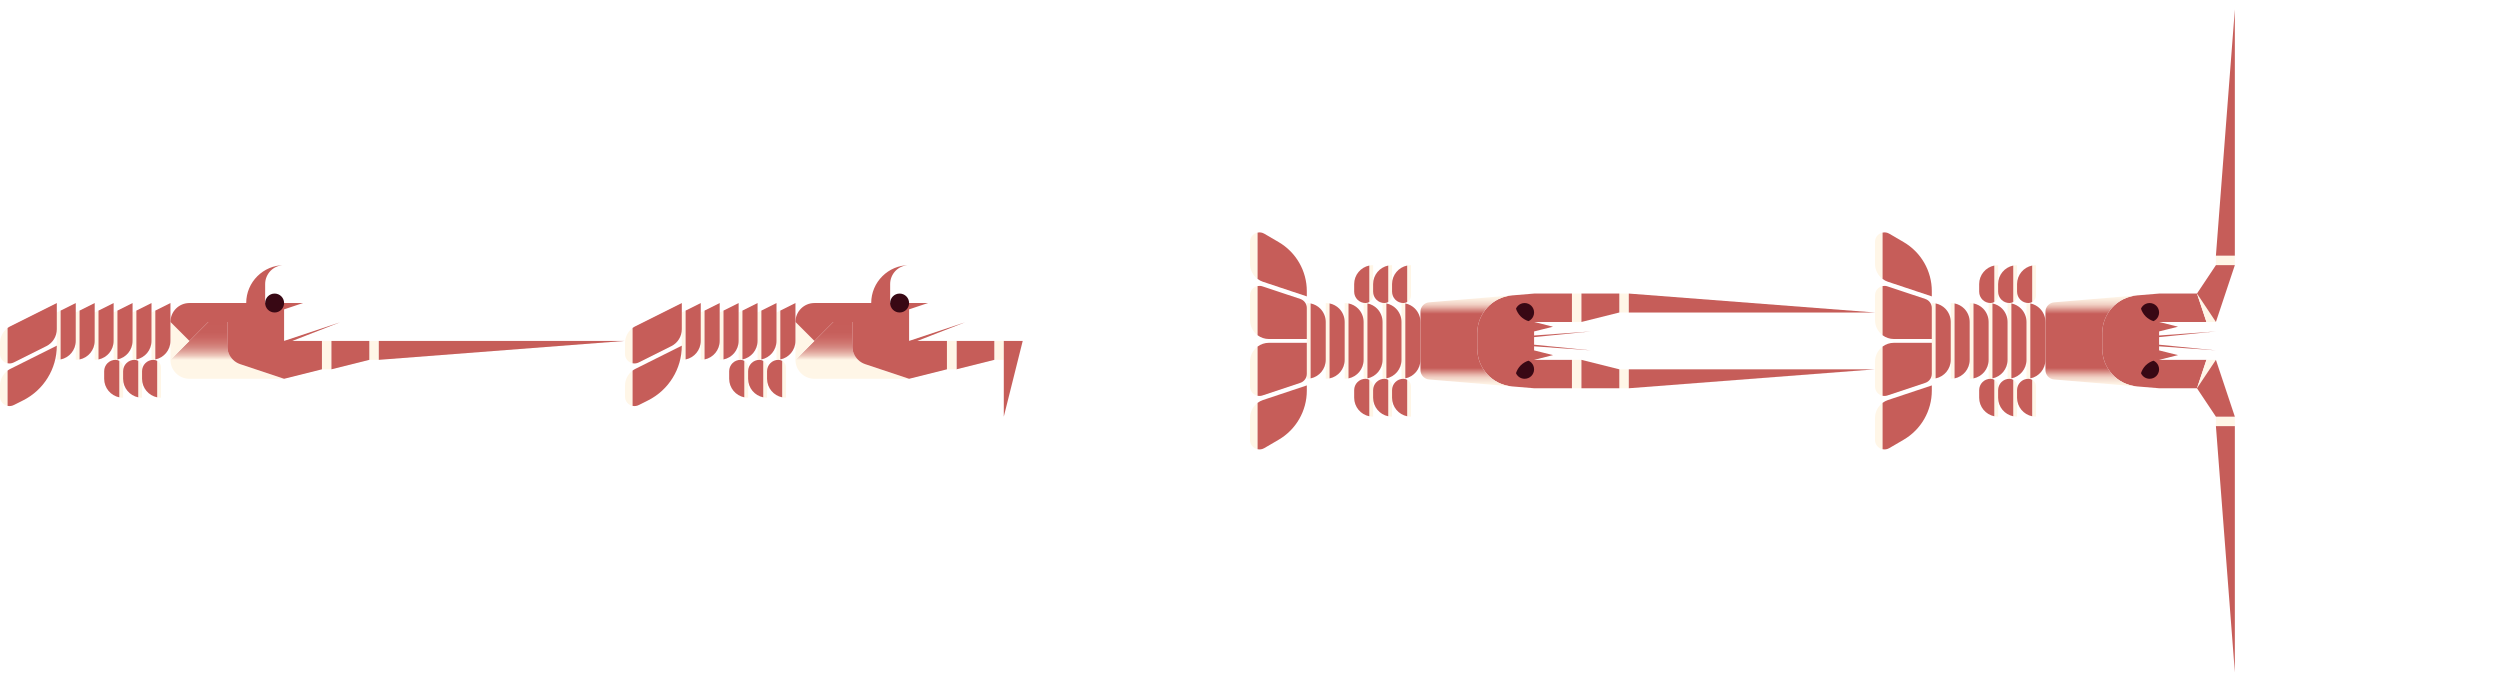
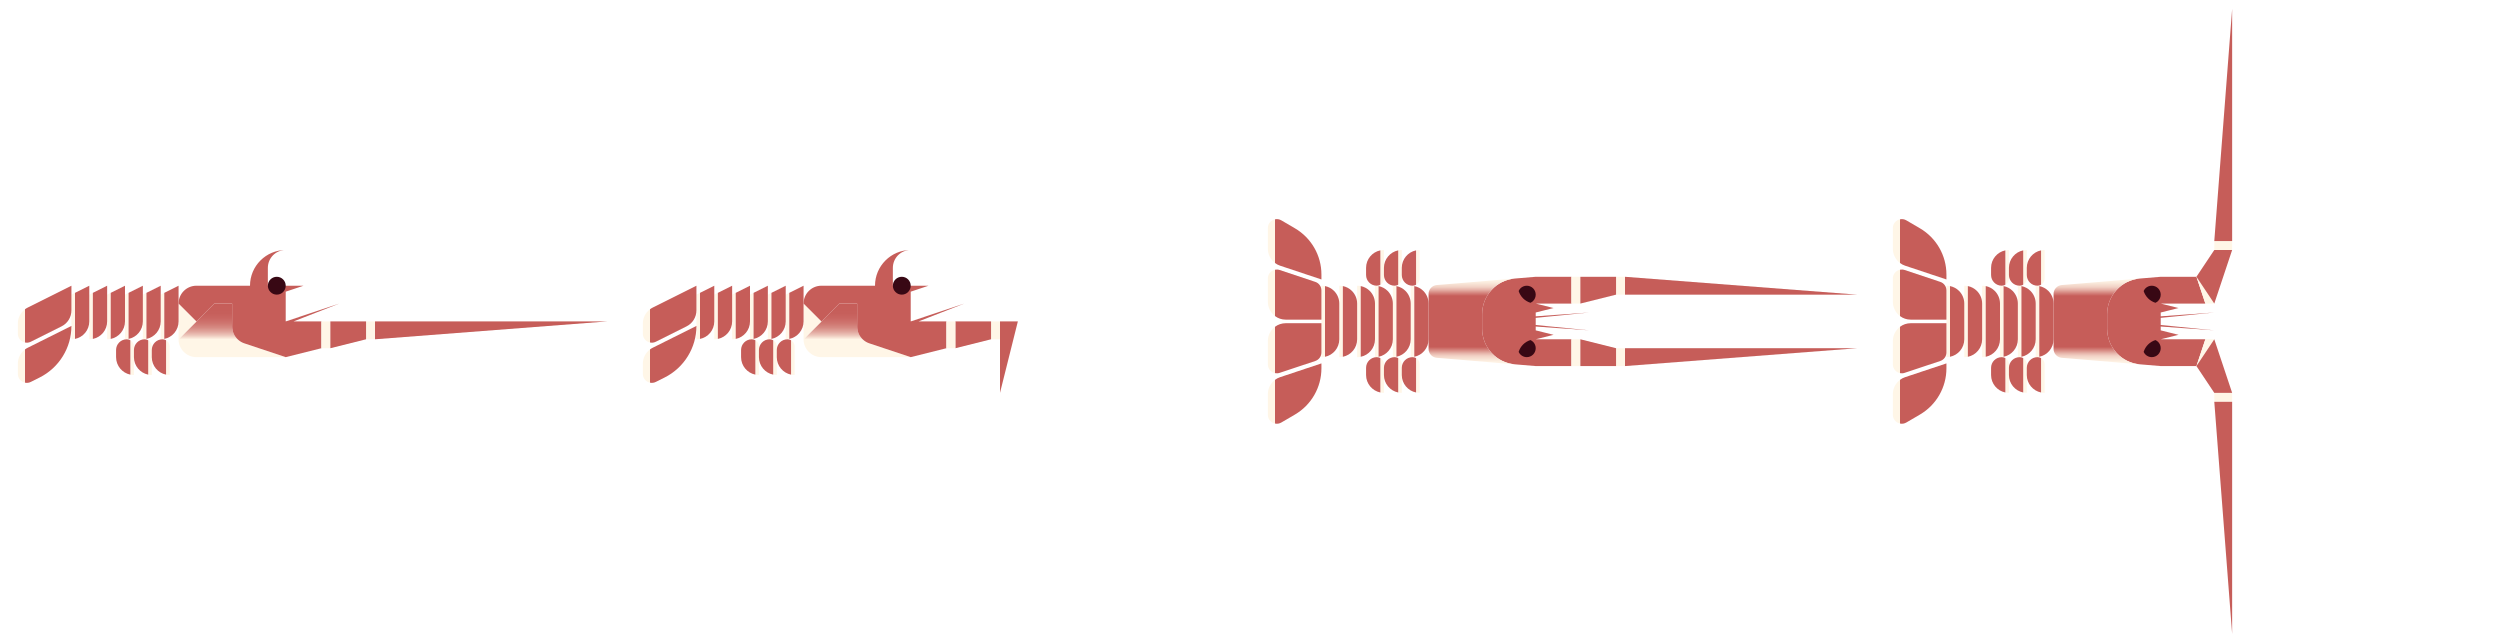
- <svg xmlns="http://www.w3.org/2000/svg" xmlns:xlink="http://www.w3.org/1999/xlink" id="_레이어_2" data-name="레이어 2" viewBox="0 0 660 180">
+ <svg xmlns="http://www.w3.org/2000/svg" xmlns:xlink="http://www.w3.org/1999/xlink" id="_레이어_2" data-name="레이어 2" viewBox="0 0 700 180">
  <defs>
    <style>
      .cls-1 {
        fill: #fff6e7;
      }

      .cls-2 {
        fill: #c65d59;
      }

      .cls-3 {
        fill: none;
      }

      .cls-4 {
        fill: #380814;
      }

      .cls-5 {
        fill: url(#_무제_그라디언트_42);
      }

      .cls-6 {
        fill: url(#_무제_그라디언트_42-2);
      }

      .cls-7 {
        fill: url(#_무제_그라디언트_20);
      }

      .cls-8 {
        fill: url(#_무제_그라디언트_16);
      }
    </style>
-     <linearGradient id="_무제_그라디언트_20" data-name="무제 그라디언트 20" x1="552.08" y1="102.01" x2="552.08" y2="77.99" gradientUnits="userSpaceOnUse">
+     <linearGradient id="_무제_그라디언트_20" data-name="무제 그라디언트 20" x1="587.08" y1="102.01" x2="587.08" y2="77.99" gradientUnits="userSpaceOnUse">
      <stop offset="0" stop-color="#fff6e7" />
      <stop offset=".03" stop-color="#fdf1e3" />
      <stop offset=".06" stop-color="#f8e5d7" />
      <stop offset=".1" stop-color="#f1d0c4" />
      <stop offset=".13" stop-color="#e6b3a9" />
      <stop offset=".16" stop-color="#d88e86" />
      <stop offset=".2" stop-color="#c7605c" />
      <stop offset=".2" stop-color="#c65d59" />
      <stop offset=".8" stop-color="#c65d59" />
      <stop offset=".8" stop-color="#c7605c" />
      <stop offset=".84" stop-color="#d88e86" />
      <stop offset=".87" stop-color="#e6b3a9" />
      <stop offset=".9" stop-color="#f1d0c4" />
      <stop offset=".94" stop-color="#f8e5d7" />
      <stop offset=".97" stop-color="#fdf1e3" />
      <stop offset="1" stop-color="#fff6e7" />
    </linearGradient>
-     <linearGradient id="_무제_그라디언트_16" data-name="무제 그라디언트 16" x1="387.08" y1="102.01" x2="387.08" y2="77.99" gradientUnits="userSpaceOnUse">
+     <linearGradient id="_무제_그라디언트_16" data-name="무제 그라디언트 16" x1="412.08" y1="102.01" x2="412.08" y2="77.99" gradientUnits="userSpaceOnUse">
      <stop offset="0" stop-color="#fff6e7" />
      <stop offset=".03" stop-color="#fdf1e3" />
      <stop offset=".06" stop-color="#f8e5d7" />
      <stop offset=".1" stop-color="#f1d0c4" />
      <stop offset=".13" stop-color="#e6b3a9" />
      <stop offset=".16" stop-color="#d88e86" />
      <stop offset=".2" stop-color="#c7605c" />
      <stop offset=".2" stop-color="#c65d59" />
      <stop offset=".8" stop-color="#c65d59" />
      <stop offset=".8" stop-color="#c7605c" />
      <stop offset=".84" stop-color="#d88e86" />
      <stop offset=".87" stop-color="#e6b3a9" />
      <stop offset=".9" stop-color="#f1d0c4" />
      <stop offset=".94" stop-color="#f8e5d7" />
      <stop offset=".97" stop-color="#fdf1e3" />
      <stop offset="1" stop-color="#fff6e7" />
    </linearGradient>
-     <linearGradient id="_무제_그라디언트_42" data-name="무제 그라디언트 42" x1="225" y1="100" x2="225" y2="85" gradientUnits="userSpaceOnUse">
+     <linearGradient id="_무제_그라디언트_42" data-name="무제 그라디언트 42" x1="240" y1="100" x2="240" y2="85" gradientUnits="userSpaceOnUse">
      <stop offset=".33" stop-color="#fff6e7" />
      <stop offset=".35" stop-color="#faeadc" />
      <stop offset=".41" stop-color="#ecc5b9" />
      <stop offset=".48" stop-color="#e0a49b" />
      <stop offset=".55" stop-color="#d68a83" />
      <stop offset=".63" stop-color="#cf7670" />
      <stop offset=".72" stop-color="#ca6763" />
      <stop offset=".82" stop-color="#c65f5b" />
      <stop offset="1" stop-color="#c65d59" />
    </linearGradient>
-     <linearGradient id="_무제_그라디언트_42-2" data-name="무제 그라디언트 42" x1="60" x2="60" xlink:href="#_무제_그라디언트_42" />
+     <linearGradient id="_무제_그라디언트_42-2" data-name="무제 그라디언트 42" x1="65" x2="65" xlink:href="#_무제_그라디언트_42" />
  </defs>
  <g id="_레이어_1-2" data-name="레이어 1">
    <g>
-       <path class="cls-2" d="M570,91.43v1.07l5,1.25-5,1.25h12.5l-2.5,7.5h-10l-5.83-.49c-5.18-.43-9.17-4.76-9.17-9.96v-4.1c0-5.2,3.99-9.53,9.17-9.96l5.83-.49h10l2.5,7.5h-12.5l5,1.25-5,1.25v1.07l15-1.07-15,1.5v2l15,1.5-15-1.07Z" />
-       <path class="cls-7" d="M564.17,102.01l-2.35-.19-17.2-1.44-2.33-.19c-1.29-.11-2.29-1.19-2.29-2.49v-15.4c0-1.3,1-2.38,2.29-2.49l2.33-.19,17.2-1.44,2.35-.19c-5.18.43-9.17,4.76-9.17,9.96v4.1c0,5.2,3.99,9.53,9.17,9.96Z" />
-       <polygon class="cls-1" points="580 102.5 580 102.5 582.5 95 585 95 580 102.5" />
-       <rect class="cls-1" x="585" y="110" width="5" height="2.5" />
-       <polygon class="cls-2" points="585 110 580 102.5 585 95 590 110 585 110" />
-       <polygon class="cls-2" points="590 112.5 585 112.5 590 177.5 590 112.5" />
-       <path class="cls-4" d="M570,82.5c0,.69-.28,1.32-.73,1.77-.21.21-.47.39-.75.51h-.01c-.78-.25-1.48-.68-2.05-1.24-.56-.57-.99-1.27-1.24-2.05h0c.12-.29.3-.55.51-.76.45-.45,1.08-.73,1.77-.73s1.32.28,1.77.73.73,1.08.73,1.77Z" />
-       <path class="cls-4" d="M570,97.5c0,.69-.28,1.32-.73,1.77-.45.45-1.08.73-1.77.73-1.02,0-1.9-.61-2.28-1.48h0c.25-.79.68-1.49,1.24-2.06.57-.56,1.27-.99,2.05-1.24h.01c.28.12.54.3.75.51.45.45.73,1.08.73,1.77Z" />
-       <polygon class="cls-1" points="580 77.5 580 77.5 582.5 85 585 85 580 77.5" />
-       <rect class="cls-1" x="585" y="67.5" width="5" height="2.5" />
-       <polygon class="cls-2" points="585 70 580 77.5 585 85 590 70 585 70" />
-       <polygon class="cls-2" points="590 67.5 585 67.5 590 2.5 590 67.5" />
-       <rect class="cls-3" x="495" width="165" height="180" />
-       <path class="cls-1" d="M527.5,102v8c-.34,0-.68-.03-1-.1v-9.63c.15.09.29.19.41.32.37.36.59.86.59,1.41Z" />
-       <path class="cls-1" d="M537.5,102v8c-.34,0-.68-.03-1-.1v-9.63c.15.09.29.19.41.32.37.36.59.86.59,1.41Z" />
-       <path class="cls-1" d="M532.5,102v8c-.34,0-.68-.03-1-.1v-9.63c.15.09.29.19.41.32.37.36.59.86.59,1.41Z" />
-       <path class="cls-1" d="M527.5,70v8c0,.55-.22,1.05-.59,1.41-.12.13-.26.23-.41.32v-9.63c.32-.07.66-.1,1-.1Z" />
-       <path class="cls-1" d="M537.5,70v8c0,.55-.22,1.05-.59,1.41-.12.13-.26.23-.41.32v-9.63c.32-.07.66-.1,1-.1Z" />
-       <path class="cls-1" d="M532.5,70v8c0,.55-.22,1.05-.59,1.41-.12.13-.26.23-.41.32v-9.63c.32-.07.66-.1,1-.1Z" />
-       <path class="cls-1" d="M497,75.52v12.98c-1.21-.91-2-2.37-2-4v-6.53c0-1.25.9-2.23,2-2.45Z" />
-       <path class="cls-1" d="M497,61.41v12.23c-1.23-.92-2-2.39-2-3.99v-5.8c0-1.27.91-2.22,2-2.44Z" />
-       <path class="cls-1" d="M536,80.1v19.8c-.32.07-.66.1-1,.1v-20c.34,0,.68.03,1,.1Z" />
-       <path class="cls-1" d="M531,80.1v19.8c-.32.07-.66.1-1,.1v-20c.34,0,.68.03,1,.1Z" />
-       <path class="cls-1" d="M526,80.1v19.8c-.32.07-.66.1-1,.1v-20c.34,0,.68.03,1,.1Z" />
-       <path class="cls-1" d="M521,80.1v19.8c-.32.07-.66.1-1,.1v-20c.34,0,.68.03,1,.1Z" />
-       <path class="cls-1" d="M516,80.1v19.8c-.32.07-.66.1-1,.1v-20c.34,0,.68.03,1,.1Z" />
-       <path class="cls-1" d="M511,80.1v19.8c-.32.07-.66.1-1,.1v-20c.34,0,.68.03,1,.1Z" />
-       <path class="cls-1" d="M497,91.5v12.98c-1.1-.22-2-1.2-2-2.45v-6.53c0-1.63.79-3.09,2-4Z" />
-       <path class="cls-1" d="M497,106.36v12.23c-1.09-.22-2-1.17-2-2.44v-5.8c0-1.6.77-3.07,2-3.99Z" />
-       <path class="cls-2" d="M510,81.3v8.2h-10c-1.13,0-2.17-.37-3-1v-12.98c.41-.08.85-.07,1.29.08l10,3.33c1.02.34,1.71,1.3,1.71,2.37Z" />
-       <path class="cls-2" d="M510,76.87v1.38l-11.58-3.86c-.52-.17-1-.43-1.42-.75v-12.23c.57-.13,1.19-.05,1.76.28l3.8,2.22c4.61,2.69,7.44,7.62,7.44,12.96Z" />
-       <path class="cls-2" d="M510,90.5v8.2c0,1.07-.69,2.03-1.71,2.37l-10,3.33c-.44.15-.88.16-1.29.08v-12.98c.83-.63,1.87-1,3-1h10Z" />
-       <path class="cls-2" d="M510,101.75v1.38c0,5.34-2.83,10.27-7.44,12.96l-3.8,2.22c-.57.33-1.19.41-1.76.28v-12.23c.42-.32.9-.58,1.42-.75l11.58-3.86Z" />
-       <path class="cls-2" d="M526.5,100.27v9.63c-2.28-.46-4-2.48-4-4.9v-2c0-1.66,1.34-3,3-3,.36,0,.71.1,1,.27Z" />
-       <path class="cls-2" d="M536.5,100.27v9.63c-2.28-.46-4-2.48-4-4.9v-2c0-1.66,1.34-3,3-3,.36,0,.71.1,1,.27Z" />
-       <path class="cls-2" d="M531.5,100.27v9.63c-2.28-.46-4-2.48-4-4.9v-2c0-1.66,1.34-3,3-3,.36,0,.71.1,1,.27Z" />
-       <path class="cls-2" d="M526.5,70.1v9.63c-.29.17-.64.27-1,.27-1.66,0-3-1.34-3-3v-2c0-2.42,1.72-4.44,4-4.9Z" />
-       <path class="cls-2" d="M536.5,70.1v9.63c-.29.17-.64.27-1,.27-1.66,0-3-1.34-3-3v-2c0-2.42,1.72-4.44,4-4.9Z" />
-       <path class="cls-2" d="M531.5,70.1v9.63c-.29.17-.64.27-1,.27-1.66,0-3-1.34-3-3v-2c0-2.42,1.72-4.44,4-4.9Z" />
-       <path class="cls-2" d="M540,85v10c0,2.42-1.72,4.44-4,4.9v-19.8c.98.2,1.86.68,2.54,1.36.9.91,1.46,2.16,1.46,3.54Z" />
-       <path class="cls-2" d="M535,85v10c0,2.42-1.72,4.44-4,4.9v-19.8c.98.2,1.86.68,2.54,1.36.9.91,1.46,2.16,1.46,3.54Z" />
-       <path class="cls-2" d="M530,85v10c0,2.42-1.72,4.44-4,4.9v-19.8c.98.2,1.86.68,2.54,1.36.9.91,1.46,2.16,1.46,3.54Z" />
-       <path class="cls-2" d="M525,85v10c0,2.42-1.72,4.44-4,4.9v-19.8c.98.2,1.86.68,2.54,1.36.9.91,1.46,2.16,1.46,3.54Z" />
-       <path class="cls-2" d="M520,85v10c0,2.42-1.72,4.44-4,4.9v-19.8c.98.2,1.86.68,2.54,1.36.9.91,1.46,2.16,1.46,3.54Z" />
-       <path class="cls-2" d="M515,85v10c0,2.42-1.72,4.44-4,4.9v-19.8c.98.2,1.86.68,2.54,1.36.9.91,1.46,2.16,1.46,3.54Z" />
-     </g>
-     <g>
-       <path class="cls-2" d="M405,91.43v1.07l5,1.25-5,1.25h10v7.5h-10l-5.83-.49c-5.18-.43-9.17-4.76-9.17-9.96v-4.1c0-5.2,3.99-9.53,9.17-9.96l5.83-.49h10v7.5h-10l5,1.25-5,1.25v1.07l15-1.07-15,1.5v2l15,1.5-15-1.07Z" />
-       <path class="cls-8" d="M399.17,102.01l-2.35-.19-17.2-1.44-2.33-.19c-1.29-.11-2.29-1.19-2.29-2.49v-15.4c0-1.3,1-2.38,2.29-2.49l2.33-.19,17.2-1.44,2.35-.19c-5.18.43-9.17,4.76-9.17,9.96v4.1c0,5.2,3.99,9.53,9.17,9.96Z" />
-       <path class="cls-1" d="M362.5,102v8c-.34,0-.68-.03-1-.1v-9.63c.15.09.29.19.41.32.37.36.59.86.59,1.41Z" />
-       <path class="cls-1" d="M372.5,102v8c-.34,0-.68-.03-1-.1v-9.63c.15.09.29.19.41.32.37.36.59.86.59,1.41Z" />
-       <path class="cls-1" d="M367.5,102v8c-.34,0-.68-.03-1-.1v-9.63c.15.09.29.19.41.32.37.36.59.86.59,1.41Z" />
-       <path class="cls-1" d="M362.5,70v8c0,.55-.22,1.05-.59,1.41-.12.13-.26.23-.41.32v-9.63c.32-.07.66-.1,1-.1Z" />
-       <path class="cls-1" d="M372.5,70v8c0,.55-.22,1.05-.59,1.41-.12.13-.26.23-.41.32v-9.63c.32-.07.66-.1,1-.1Z" />
-       <path class="cls-1" d="M367.5,70v8c0,.55-.22,1.05-.59,1.41-.12.13-.26.23-.41.32v-9.63c.32-.07.66-.1,1-.1Z" />
-       <path class="cls-1" d="M332,75.52v12.98c-1.21-.91-2-2.37-2-4v-6.53c0-1.25.9-2.23,2-2.45Z" />
-       <path class="cls-1" d="M332,61.41v12.23c-1.23-.92-2-2.39-2-3.99v-5.8c0-1.27.91-2.22,2-2.44Z" />
-       <path class="cls-4" d="M405,82.5c0,.69-.28,1.32-.73,1.77-.21.21-.47.39-.75.51h-.01c-.78-.25-1.48-.68-2.05-1.24-.56-.57-.99-1.27-1.24-2.05h0c.12-.29.3-.55.51-.76.45-.45,1.08-.73,1.77-.73s1.32.28,1.77.73.73,1.08.73,1.77Z" />
-       <path class="cls-4" d="M405,97.5c0,.69-.28,1.32-.73,1.77-.45.45-1.08.73-1.77.73-1.02,0-1.9-.61-2.28-1.48h0c.25-.79.68-1.49,1.24-2.06.57-.56,1.27-.99,2.05-1.24h.01c.28.12.54.3.75.51.45.45.73,1.08.73,1.77Z" />
-       <rect class="cls-1" x="415" y="77.5" width="2.5" height="7.5" />
-       <rect class="cls-1" x="427.5" y="77.5" width="2.5" height="5" />
-       <polygon class="cls-2" points="427.5 77.5 417.5 77.5 417.5 85 427.5 82.5 427.5 77.5" />
-       <polygon class="cls-2" points="430 82.5 430 77.5 495 82.5 430 82.5" />
-       <rect class="cls-1" x="415" y="95" width="2.5" height="7.5" />
-       <rect class="cls-1" x="427.5" y="97.5" width="2.5" height="5" />
-       <polygon class="cls-2" points="427.5 102.5 417.5 102.5 417.5 95 427.5 97.5 427.5 102.5" />
-       <polygon class="cls-2" points="430 97.5 430 102.5 495 97.5 430 97.5" />
+       <path class="cls-2" d="M605,91.43v1.07l5,1.25-5,1.25h12.5l-2.5,7.5h-10l-5.83-.49c-5.18-.43-9.17-4.76-9.17-9.96v-4.1c0-5.2,3.99-9.53,9.17-9.96l5.83-.49h10l2.5,7.5h-12.5l5,1.25-5,1.25v1.07l15-1.07-15,1.5v2l15,1.5-15-1.07Z" />
+       <path class="cls-7" d="M599.17,102.01l-2.35-.19-17.2-1.44-2.33-.19c-1.29-.11-2.29-1.19-2.29-2.49v-15.4c0-1.3,1-2.38,2.29-2.49l2.33-.19,17.2-1.44,2.35-.19c-5.18.43-9.17,4.76-9.17,9.96v4.1c0,5.2,3.99,9.53,9.17,9.96Z" />
+       <polygon class="cls-1" points="615 102.5 615 102.5 617.5 95 620 95 615 102.5" />
+       <rect class="cls-1" x="620" y="110" width="5" height="2.5" />
+       <polygon class="cls-2" points="620 110 615 102.5 620 95 625 110 620 110" />
+       <polygon class="cls-2" points="625 112.5 620 112.5 625 177.5 625 112.5" />
+       <path class="cls-4" d="M605,82.5c0,.69-.28,1.32-.73,1.77-.21.21-.47.39-.75.51h-.01c-.78-.25-1.48-.68-2.05-1.24-.56-.57-.99-1.27-1.24-2.05h0c.12-.29.3-.55.51-.76.45-.45,1.08-.73,1.77-.73s1.32.28,1.77.73.73,1.08.73,1.77Z" />
+       <path class="cls-4" d="M605,97.5c0,.69-.28,1.32-.73,1.77-.45.45-1.08.73-1.77.73-1.02,0-1.9-.61-2.28-1.48h0c.25-.79.68-1.49,1.24-2.06.57-.56,1.27-.99,2.05-1.24h.01c.28.12.54.3.75.51.45.45.73,1.08.73,1.77Z" />
+       <polygon class="cls-1" points="615 77.5 615 77.5 617.5 85 620 85 615 77.5" />
+       <rect class="cls-1" x="620" y="67.5" width="5" height="2.5" />
+       <polygon class="cls-2" points="620 70 615 77.5 620 85 625 70 620 70" />
+       <polygon class="cls-2" points="625 67.5 620 67.5 625 2.5 625 67.5" />
+       <rect class="cls-3" x="525" width="175" height="180" />
+       <path class="cls-1" d="M562.5,102v8c-.34,0-.68-.03-1-.1v-9.63c.15.09.29.19.41.32.37.36.59.86.59,1.41Z" />
+       <path class="cls-1" d="M572.5,102v8c-.34,0-.68-.03-1-.1v-9.63c.15.09.29.19.41.32.37.36.59.86.59,1.41Z" />
+       <path class="cls-1" d="M567.5,102v8c-.34,0-.68-.03-1-.1v-9.63c.15.09.29.19.41.32.37.36.59.86.59,1.41Z" />
+       <path class="cls-1" d="M562.5,70v8c0,.55-.22,1.05-.59,1.41-.12.13-.26.23-.41.32v-9.63c.32-.07.66-.1,1-.1Z" />
+       <path class="cls-1" d="M572.5,70v8c0,.55-.22,1.05-.59,1.41-.12.13-.26.23-.41.32v-9.63c.32-.07.66-.1,1-.1Z" />
+       <path class="cls-1" d="M567.5,70v8c0,.55-.22,1.05-.59,1.41-.12.13-.26.23-.41.32v-9.63c.32-.07.66-.1,1-.1Z" />
+       <path class="cls-1" d="M532,75.52v12.98c-1.21-.91-2-2.37-2-4v-6.53c0-1.25.9-2.23,2-2.45Z" />
+       <path class="cls-1" d="M532,61.41v12.23c-1.23-.92-2-2.39-2-3.99v-5.8c0-1.27.91-2.22,2-2.44Z" />
+       <path class="cls-1" d="M571,80.1v19.8c-.32.07-.66.1-1,.1v-20c.34,0,.68.03,1,.1Z" />
+       <path class="cls-1" d="M566,80.1v19.8c-.32.07-.66.1-1,.1v-20c.34,0,.68.03,1,.1Z" />
+       <path class="cls-1" d="M561,80.1v19.8c-.32.07-.66.1-1,.1v-20c.34,0,.68.03,1,.1Z" />
+       <path class="cls-1" d="M556,80.1v19.8c-.32.07-.66.1-1,.1v-20c.34,0,.68.03,1,.1Z" />
+       <path class="cls-1" d="M551,80.1v19.8c-.32.07-.66.1-1,.1v-20c.34,0,.68.03,1,.1Z" />
+       <path class="cls-1" d="M546,80.1v19.8c-.32.07-.66.1-1,.1v-20c.34,0,.68.03,1,.1Z" />
+       <path class="cls-1" d="M532,91.5v12.98c-1.1-.22-2-1.2-2-2.45v-6.53c0-1.63.79-3.09,2-4Z" />
+       <path class="cls-1" d="M532,106.36v12.23c-1.09-.22-2-1.17-2-2.44v-5.8c0-1.6.77-3.07,2-3.99Z" />
+       <path class="cls-2" d="M545,81.3v8.2h-10c-1.13,0-2.17-.37-3-1v-12.98c.41-.08.85-.07,1.29.08l10,3.33c1.02.34,1.71,1.3,1.71,2.37Z" />
+       <path class="cls-2" d="M545,76.87v1.38l-11.58-3.86c-.52-.17-1-.43-1.42-.75v-12.23c.57-.13,1.19-.05,1.76.28l3.8,2.22c4.61,2.69,7.44,7.62,7.44,12.96Z" />
+       <path class="cls-2" d="M545,90.5v8.2c0,1.07-.69,2.03-1.71,2.37l-10,3.33c-.44.15-.88.16-1.29.08v-12.98c.83-.63,1.87-1,3-1h10Z" />
+       <path class="cls-2" d="M545,101.75v1.38c0,5.34-2.83,10.27-7.44,12.96l-3.8,2.22c-.57.33-1.19.41-1.76.28v-12.23c.42-.32.9-.58,1.42-.75l11.58-3.86Z" />
+       <path class="cls-2" d="M561.5,100.27v9.63c-2.28-.46-4-2.48-4-4.9v-2c0-1.66,1.34-3,3-3,.36,0,.71.1,1,.27Z" />
+       <path class="cls-2" d="M571.5,100.27v9.63c-2.28-.46-4-2.48-4-4.9v-2c0-1.66,1.34-3,3-3,.36,0,.71.1,1,.27Z" />
+       <path class="cls-2" d="M566.5,100.27v9.63c-2.28-.46-4-2.48-4-4.9v-2c0-1.66,1.34-3,3-3,.36,0,.71.1,1,.27Z" />
+       <path class="cls-2" d="M561.5,70.1v9.63c-.29.17-.64.27-1,.27-1.66,0-3-1.34-3-3v-2c0-2.42,1.72-4.44,4-4.9Z" />
+       <path class="cls-2" d="M571.5,70.1v9.63c-.29.17-.64.27-1,.27-1.66,0-3-1.34-3-3v-2c0-2.42,1.72-4.44,4-4.9Z" />
+       <path class="cls-2" d="M566.5,70.1v9.63c-.29.17-.64.27-1,.27-1.66,0-3-1.34-3-3v-2c0-2.42,1.72-4.44,4-4.9Z" />
+       <path class="cls-2" d="M575,85v10c0,2.42-1.72,4.44-4,4.9v-19.8c.98.2,1.86.68,2.54,1.36.9.91,1.46,2.16,1.46,3.54Z" />
+       <path class="cls-2" d="M570,85v10c0,2.42-1.72,4.44-4,4.9v-19.8c.98.2,1.86.68,2.54,1.36.9.91,1.46,2.16,1.46,3.54Z" />
+       <path class="cls-2" d="M565,85v10c0,2.42-1.72,4.44-4,4.9v-19.8c.98.2,1.86.68,2.54,1.36.9.91,1.46,2.16,1.46,3.54Z" />
+       <path class="cls-2" d="M560,85v10c0,2.42-1.72,4.44-4,4.9v-19.8c.98.2,1.86.68,2.54,1.36.9.91,1.46,2.16,1.46,3.54Z" />
+       <path class="cls-2" d="M555,85v10c0,2.42-1.72,4.44-4,4.9v-19.8c.98.2,1.86.68,2.54,1.36.9.91,1.46,2.16,1.46,3.54Z" />
+       <path class="cls-2" d="M550,85v10c0,2.42-1.72,4.44-4,4.9v-19.8c.98.2,1.86.68,2.54,1.36.9.91,1.46,2.16,1.46,3.54Z" />
+     </g>
+     <g>
+       <path class="cls-2" d="M430,91.43v1.07l5,1.25-5,1.25h10v7.5h-10l-5.83-.49c-5.18-.43-9.17-4.76-9.17-9.96v-4.1c0-5.2,3.99-9.53,9.17-9.96l5.83-.49h10v7.5h-10l5,1.25-5,1.25v1.07l15-1.07-15,1.5v2l15,1.5-15-1.07Z" />
+       <path class="cls-8" d="M424.17,102.01l-2.35-.19-17.2-1.44-2.33-.19c-1.29-.11-2.29-1.19-2.29-2.49v-15.4c0-1.3,1-2.38,2.29-2.49l2.33-.19,17.2-1.44,2.35-.19c-5.18.43-9.17,4.76-9.17,9.96v4.1c0,5.2,3.99,9.53,9.17,9.96Z" />
+       <path class="cls-1" d="M387.5,102v8c-.34,0-.68-.03-1-.1v-9.63c.15.09.29.19.41.32.37.36.59.86.59,1.41Z" />
+       <path class="cls-1" d="M397.5,102v8c-.34,0-.68-.03-1-.1v-9.63c.15.09.29.19.41.32.37.36.59.86.59,1.41Z" />
+       <path class="cls-1" d="M392.5,102v8c-.34,0-.68-.03-1-.1v-9.63c.15.09.29.19.41.32.37.36.59.86.59,1.41Z" />
+       <path class="cls-1" d="M387.5,70v8c0,.55-.22,1.05-.59,1.41-.12.13-.26.23-.41.32v-9.63c.32-.07.66-.1,1-.1Z" />
+       <path class="cls-1" d="M397.5,70v8c0,.55-.22,1.05-.59,1.41-.12.13-.26.23-.41.32v-9.63c.32-.07.66-.1,1-.1Z" />
+       <path class="cls-1" d="M392.5,70v8c0,.55-.22,1.05-.59,1.41-.12.13-.26.23-.41.32v-9.63c.32-.07.66-.1,1-.1Z" />
+       <path class="cls-1" d="M357,75.52v12.98c-1.21-.91-2-2.37-2-4v-6.53c0-1.25.9-2.23,2-2.45Z" />
+       <path class="cls-1" d="M357,61.41v12.23c-1.23-.92-2-2.39-2-3.99v-5.8c0-1.27.91-2.22,2-2.44Z" />
+       <path class="cls-4" d="M430,82.5c0,.69-.28,1.32-.73,1.77-.21.21-.47.39-.75.51h-.01c-.78-.25-1.48-.68-2.05-1.24-.56-.57-.99-1.27-1.24-2.05h0c.12-.29.3-.55.51-.76.45-.45,1.08-.73,1.77-.73s1.32.28,1.77.73.73,1.08.73,1.77Z" />
+       <path class="cls-4" d="M430,97.5c0,.69-.28,1.32-.73,1.77-.45.45-1.08.73-1.77.73-1.02,0-1.9-.61-2.28-1.48h0c.25-.79.68-1.49,1.24-2.06.57-.56,1.27-.99,2.05-1.24h.01c.28.12.54.3.75.51.45.45.73,1.08.73,1.77Z" />
+       <rect class="cls-1" x="440" y="77.5" width="2.5" height="7.5" />
+       <rect class="cls-1" x="452.5" y="77.5" width="2.5" height="5" />
+       <polygon class="cls-2" points="452.5 77.5 442.5 77.5 442.5 85 452.5 82.5 452.5 77.5" />
+       <polygon class="cls-2" points="455 82.5 455 77.5 520 82.5 455 82.5" />
+       <rect class="cls-1" x="440" y="95" width="2.5" height="7.5" />
+       <rect class="cls-1" x="452.5" y="97.5" width="2.5" height="5" />
+       <polygon class="cls-2" points="452.5 102.5 442.5 102.5 442.5 95 452.5 97.5 452.5 102.5" />
+       <polygon class="cls-2" points="455 97.5 455 102.5 520 97.5 455 97.5" />
+       <path class="cls-1" d="M396,80.1v19.8c-.32.07-.66.1-1,.1v-20c.34,0,.68.03,1,.1Z" />
+       <path class="cls-1" d="M391,80.1v19.8c-.32.07-.66.1-1,.1v-20c.34,0,.68.03,1,.1Z" />
+       <path class="cls-1" d="M386,80.1v19.8c-.32.07-.66.1-1,.1v-20c.34,0,.68.03,1,.1Z" />
+       <path class="cls-1" d="M381,80.1v19.8c-.32.07-.66.1-1,.1v-20c.34,0,.68.03,1,.1Z" />
+       <path class="cls-1" d="M376,80.1v19.8c-.32.07-.66.1-1,.1v-20c.34,0,.68.03,1,.1Z" />
      <path class="cls-1" d="M371,80.1v19.8c-.32.07-.66.1-1,.1v-20c.34,0,.68.03,1,.1Z" />
-       <path class="cls-1" d="M366,80.1v19.8c-.32.07-.66.1-1,.1v-20c.34,0,.68.03,1,.1Z" />
-       <path class="cls-1" d="M361,80.1v19.8c-.32.07-.66.1-1,.1v-20c.34,0,.68.03,1,.1Z" />
-       <path class="cls-1" d="M356,80.1v19.8c-.32.07-.66.1-1,.1v-20c.34,0,.68.03,1,.1Z" />
-       <path class="cls-1" d="M351,80.1v19.8c-.32.07-.66.1-1,.1v-20c.34,0,.68.03,1,.1Z" />
-       <path class="cls-1" d="M346,80.1v19.8c-.32.07-.66.1-1,.1v-20c.34,0,.68.03,1,.1Z" />
-       <path class="cls-1" d="M332,91.5v12.98c-1.1-.22-2-1.2-2-2.45v-6.53c0-1.63.79-3.09,2-4Z" />
-       <path class="cls-1" d="M332,106.36v12.23c-1.09-.22-2-1.17-2-2.44v-5.8c0-1.6.77-3.07,2-3.99Z" />
-       <rect class="cls-3" x="330" width="165" height="180" />
-       <path class="cls-2" d="M345,81.3v8.2h-10c-1.13,0-2.17-.37-3-1v-12.98c.41-.08.85-.07,1.29.08l10,3.33c1.02.34,1.71,1.3,1.71,2.37Z" />
-       <path class="cls-2" d="M345,76.87v1.38l-11.58-3.86c-.52-.17-1-.43-1.42-.75v-12.23c.57-.13,1.19-.05,1.76.28l3.8,2.22c4.61,2.69,7.44,7.62,7.44,12.96Z" />
-       <path class="cls-2" d="M345,90.5v8.2c0,1.07-.69,2.03-1.71,2.37l-10,3.33c-.44.15-.88.16-1.29.08v-12.98c.83-.63,1.87-1,3-1h10Z" />
-       <path class="cls-2" d="M345,101.75v1.38c0,5.34-2.83,10.27-7.44,12.96l-3.8,2.22c-.57.33-1.19.41-1.76.28v-12.23c.42-.32.9-.58,1.42-.75l11.58-3.86Z" />
-       <path class="cls-2" d="M361.5,100.27v9.63c-2.28-.46-4-2.48-4-4.9v-2c0-1.66,1.34-3,3-3,.36,0,.71.1,1,.27Z" />
-       <path class="cls-2" d="M371.5,100.27v9.63c-2.28-.46-4-2.48-4-4.9v-2c0-1.66,1.34-3,3-3,.36,0,.71.1,1,.27Z" />
-       <path class="cls-2" d="M366.5,100.27v9.63c-2.28-.46-4-2.48-4-4.9v-2c0-1.66,1.34-3,3-3,.36,0,.71.1,1,.27Z" />
-       <path class="cls-2" d="M361.5,70.1v9.63c-.29.17-.64.27-1,.27-1.66,0-3-1.34-3-3v-2c0-2.42,1.72-4.44,4-4.9Z" />
-       <path class="cls-2" d="M371.5,70.1v9.63c-.29.17-.64.27-1,.27-1.66,0-3-1.34-3-3v-2c0-2.42,1.72-4.44,4-4.9Z" />
-       <path class="cls-2" d="M366.5,70.1v9.63c-.29.17-.64.27-1,.27-1.66,0-3-1.34-3-3v-2c0-2.42,1.72-4.44,4-4.9Z" />
+       <path class="cls-1" d="M357,91.5v12.98c-1.1-.22-2-1.2-2-2.45v-6.53c0-1.63.79-3.09,2-4Z" />
+       <path class="cls-1" d="M357,106.36v12.23c-1.09-.22-2-1.17-2-2.44v-5.8c0-1.6.77-3.07,2-3.99Z" />
+       <rect class="cls-3" x="350" width="175" height="180" />
+       <path class="cls-2" d="M370,81.3v8.2h-10c-1.13,0-2.17-.37-3-1v-12.98c.41-.08.85-.07,1.29.08l10,3.33c1.02.34,1.71,1.3,1.71,2.37Z" />
+       <path class="cls-2" d="M370,76.87v1.38l-11.58-3.86c-.52-.17-1-.43-1.42-.75v-12.23c.57-.13,1.19-.05,1.76.28l3.8,2.22c4.61,2.69,7.44,7.62,7.44,12.96Z" />
+       <path class="cls-2" d="M370,90.5v8.2c0,1.07-.69,2.03-1.71,2.37l-10,3.33c-.44.15-.88.16-1.29.08v-12.98c.83-.63,1.87-1,3-1h10Z" />
+       <path class="cls-2" d="M370,101.75v1.38c0,5.34-2.83,10.27-7.44,12.96l-3.8,2.22c-.57.33-1.19.41-1.76.28v-12.23c.42-.32.9-.58,1.42-.75l11.58-3.86Z" />
+       <path class="cls-2" d="M386.5,100.27v9.63c-2.28-.46-4-2.48-4-4.9v-2c0-1.66,1.34-3,3-3,.36,0,.71.1,1,.27Z" />
+       <path class="cls-2" d="M396.5,100.27v9.63c-2.28-.46-4-2.48-4-4.9v-2c0-1.66,1.34-3,3-3,.36,0,.71.1,1,.27Z" />
+       <path class="cls-2" d="M391.5,100.27v9.63c-2.28-.46-4-2.48-4-4.9v-2c0-1.66,1.34-3,3-3,.36,0,.71.1,1,.27Z" />
+       <path class="cls-2" d="M386.5,70.1v9.63c-.29.17-.64.27-1,.27-1.66,0-3-1.34-3-3v-2c0-2.42,1.72-4.44,4-4.9Z" />
+       <path class="cls-2" d="M396.5,70.1v9.63c-.29.17-.64.27-1,.27-1.66,0-3-1.34-3-3v-2c0-2.42,1.72-4.44,4-4.9Z" />
+       <path class="cls-2" d="M391.5,70.1v9.63c-.29.17-.64.27-1,.27-1.66,0-3-1.34-3-3v-2c0-2.42,1.72-4.44,4-4.9Z" />
+       <path class="cls-2" d="M400,85v10c0,2.42-1.72,4.44-4,4.9v-19.8c.98.2,1.86.68,2.54,1.36.9.91,1.46,2.16,1.46,3.54Z" />
+       <path class="cls-2" d="M395,85v10c0,2.42-1.72,4.44-4,4.9v-19.8c.98.2,1.86.68,2.54,1.36.9.91,1.46,2.16,1.46,3.54Z" />
+       <path class="cls-2" d="M390,85v10c0,2.42-1.72,4.44-4,4.9v-19.8c.98.2,1.86.68,2.54,1.36.9.91,1.46,2.16,1.46,3.54Z" />
+       <path class="cls-2" d="M385,85v10c0,2.42-1.72,4.44-4,4.9v-19.8c.98.2,1.86.68,2.54,1.36.9.91,1.46,2.16,1.46,3.54Z" />
+       <path class="cls-2" d="M380,85v10c0,2.42-1.72,4.44-4,4.9v-19.8c.98.2,1.86.68,2.54,1.36.9.91,1.46,2.16,1.46,3.54Z" />
      <path class="cls-2" d="M375,85v10c0,2.42-1.72,4.44-4,4.9v-19.8c.98.2,1.86.68,2.54,1.36.9.91,1.46,2.16,1.46,3.54Z" />
-       <path class="cls-2" d="M370,85v10c0,2.42-1.72,4.44-4,4.9v-19.8c.98.2,1.86.68,2.54,1.36.9.91,1.46,2.16,1.46,3.54Z" />
-       <path class="cls-2" d="M365,85v10c0,2.42-1.72,4.44-4,4.9v-19.8c.98.2,1.86.68,2.54,1.36.9.91,1.46,2.16,1.46,3.54Z" />
-       <path class="cls-2" d="M360,85v10c0,2.42-1.72,4.44-4,4.9v-19.8c.98.2,1.86.68,2.54,1.36.9.91,1.46,2.16,1.46,3.54Z" />
-       <path class="cls-2" d="M355,85v10c0,2.42-1.72,4.44-4,4.9v-19.8c.98.2,1.86.68,2.54,1.36.9.91,1.46,2.16,1.46,3.54Z" />
-       <path class="cls-2" d="M350,85v10c0,2.42-1.72,4.44-4,4.9v-19.8c.98.2,1.86.68,2.54,1.36.9.91,1.46,2.16,1.46,3.54Z" />
-     </g>
-     <g>
-       <rect class="cls-1" x="262.5" y="90" width="2.5" height="5" />
-       <polygon class="cls-2" points="262.5 95 252.5 97.5 252.5 90 262.5 90 262.5 95" />
-       <polygon class="cls-2" points="265 90 270 90 265 110 265 90" />
-       <rect class="cls-3" x="165" width="165" height="180" />
-       <path class="cls-5" d="M240,100h-25c-2.76,0-5-2.24-5-5l10-10h5v6.4c0,1.39.58,2.68,1.54,3.6.52.51,1.16.9,1.88,1.14l11.58,3.86Z" />
-       <polygon class="cls-1" points="215 90 210 95 210 85 215 90" />
-       <path class="cls-2" d="M242.18,90h7.82v7.5l-10,2.5-11.58-3.86c-.72-.24-1.36-.63-1.88-1.14-.96-.92-1.54-2.21-1.54-3.6v-6.4h-5l-5,5-5-5c0-2.76,2.24-5,5-5h15c0-2.76,1.12-5.26,2.93-7.07,1.81-1.81,4.31-2.93,7.07-2.93-1.38,0-2.63.56-3.54,1.46-.9.91-1.46,2.16-1.46,3.54v5h10l-5,1.67v8.33l15-5-12.82,5Z" />
-       <rect class="cls-1" x="250" y="90" width="2.5" height="7.5" />
+     </g>
+     <g>
+       <rect class="cls-1" x="277.5" y="90" width="2.5" height="5" />
+       <polygon class="cls-2" points="277.5 95 267.5 97.5 267.5 90 277.5 90 277.5 95" />
+       <polygon class="cls-2" points="280 90 285 90 280 110 280 90" />
+       <rect class="cls-3" x="175" width="175" height="180" />
+       <path class="cls-5" d="M255,100h-25c-2.76,0-5-2.24-5-5l10-10h5v6.4c0,1.39.58,2.68,1.54,3.6.52.51,1.16.9,1.88,1.14l11.58,3.86Z" />
+       <polygon class="cls-1" points="230 90 225 95 225 85 230 90" />
+       <path class="cls-2" d="M257.18,90h7.82v7.5l-10,2.5-11.58-3.86c-.72-.24-1.36-.63-1.88-1.14-.96-.92-1.54-2.21-1.54-3.6v-6.4h-5l-5,5-5-5c0-2.76,2.24-5,5-5h15c0-2.76,1.12-5.26,2.93-7.07,1.81-1.81,4.31-2.93,7.07-2.93-1.38,0-2.63.56-3.54,1.46-.9.91-1.46,2.16-1.46,3.54v5h10l-5,1.67v8.33l15-5-12.82,5Z" />
+       <rect class="cls-1" x="265" y="90" width="2.5" height="7.5" />
+       <path class="cls-1" d="M221,82v12.9c-.32.07-.66.1-1,.1v-12.5l1-.5Z" />
+       <path class="cls-1" d="M216,82v12.9c-.32.07-.66.1-1,.1v-12.5l1-.5Z" />
+       <path class="cls-1" d="M211,82v12.9c-.32.07-.66.1-1,.1v-12.5l1-.5Z" />
      <path class="cls-1" d="M206,82v12.9c-.32.07-.66.1-1,.1v-12.5l1-.5Z" />
      <path class="cls-1" d="M201,82v12.9c-.32.07-.66.1-1,.1v-12.5l1-.5Z" />
      <path class="cls-1" d="M196,82v12.9c-.32.07-.66.1-1,.1v-12.5l1-.5Z" />
-       <path class="cls-1" d="M191,82v12.9c-.32.07-.66.1-1,.1v-12.5l1-.5Z" />
-       <path class="cls-1" d="M186,82v12.9c-.32.07-.66.1-1,.1v-12.5l1-.5Z" />
-       <path class="cls-1" d="M181,82v12.9c-.32.07-.66.1-1,.1v-12.5l1-.5Z" />
-       <path class="cls-1" d="M197.5,97v8c-.34,0-.68-.03-1-.1v-9.63c.15.09.29.19.41.32.37.36.59.86.59,1.41Z" />
-       <path class="cls-1" d="M207.5,97v8c-.34,0-.68-.03-1-.1v-9.63c.15.09.29.19.41.32.37.36.59.86.59,1.41Z" />
-       <path class="cls-1" d="M202.5,97v8c-.34,0-.68-.03-1-.1v-9.63c.15.09.29.19.41.32.37.36.59.86.59,1.41Z" />
-       <path class="cls-1" d="M167,86.59v9.31c-1.1-.22-2-1.19-2-2.45v-2.86c0-1.59.75-3.07,2-4Z" />
-       <path class="cls-1" d="M167,97.84v9.31c-1.1-.22-2-1.19-2-2.45v-2.86c0-1.59.75-3.07,2-4Z" />
-       <rect class="cls-4" x="235" y="77.5" width="5" height="5" rx="2.5" ry="2.5" />
-       <path class="cls-2" d="M180,91.25c0,3.07-.86,6-2.42,8.51-1.54,2.5-3.78,4.59-6.52,5.96l-2.44,1.22c-.53.27-1.1.32-1.62.21v-9.31c.23-.18.49-.34.76-.47l12.24-6.12Z" />
-       <path class="cls-2" d="M180,80v6.91c0,1.89-1.07,3.63-2.76,4.47l-8.62,4.31c-.53.27-1.1.32-1.62.21v-9.31c.23-.18.49-.33.76-.47l12.24-6.12Z" />
-       <path class="cls-2" d="M185,80v10c0,2.42-1.72,4.44-4,4.9v-12.9l4-2Z" />
-       <path class="cls-2" d="M190,80v10c0,2.42-1.72,4.44-4,4.9v-12.9l4-2Z" />
-       <path class="cls-2" d="M195,80v10c0,2.42-1.72,4.44-4,4.9v-12.9l4-2Z" />
+       <path class="cls-1" d="M212.5,97v8c-.34,0-.68-.03-1-.1v-9.63c.15.09.29.19.41.32.37.36.59.86.59,1.41Z" />
+       <path class="cls-1" d="M222.5,97v8c-.34,0-.68-.03-1-.1v-9.63c.15.09.29.19.41.32.37.36.59.86.59,1.41Z" />
+       <path class="cls-1" d="M217.5,97v8c-.34,0-.68-.03-1-.1v-9.63c.15.09.29.19.41.32.37.36.59.86.59,1.41Z" />
+       <path class="cls-1" d="M182,86.59v9.31c-1.1-.22-2-1.19-2-2.45v-2.86c0-1.59.75-3.07,2-4Z" />
+       <path class="cls-1" d="M182,97.84v9.31c-1.1-.22-2-1.19-2-2.45v-2.86c0-1.59.75-3.07,2-4Z" />
+       <rect class="cls-4" x="250" y="77.5" width="5" height="5" rx="2.5" ry="2.5" />
+       <path class="cls-2" d="M195,91.25c0,3.07-.86,6-2.42,8.51-1.54,2.5-3.78,4.59-6.52,5.96l-2.44,1.22c-.53.27-1.1.32-1.62.21v-9.31c.23-.18.49-.34.76-.47l12.24-6.12Z" />
+       <path class="cls-2" d="M195,80v6.91c0,1.89-1.07,3.63-2.76,4.47l-8.62,4.31c-.53.27-1.1.32-1.62.21v-9.31c.23-.18.49-.33.76-.47l12.24-6.12Z" />
+       <path class="cls-2" d="M200,80v10c0,2.42-1.72,4.44-4,4.9v-12.9l4-2Z" />
+       <path class="cls-2" d="M205,80v10c0,2.42-1.72,4.44-4,4.9v-12.9l4-2Z" />
      <path class="cls-2" d="M210,80v10c0,2.42-1.72,4.44-4,4.9v-12.9l4-2Z" />
-       <path class="cls-2" d="M205,80v10c0,2.42-1.72,4.44-4,4.9v-12.9l4-2Z" />
-       <path class="cls-2" d="M200,80v10c0,2.42-1.72,4.44-4,4.9v-12.9l4-2Z" />
-       <path class="cls-2" d="M196.5,95.27v9.63c-2.28-.46-4-2.48-4-4.9v-2c0-1.66,1.34-3,3-3,.36,0,.71.1,1,.27Z" />
-       <path class="cls-2" d="M206.5,95.27v9.63c-2.28-.46-4-2.48-4-4.9v-2c0-1.66,1.34-3,3-3,.36,0,.71.1,1,.27Z" />
-       <path class="cls-2" d="M201.5,95.27v9.63c-2.28-.46-4-2.48-4-4.9v-2c0-1.66,1.34-3,3-3,.36,0,.71.1,1,.27Z" />
-     </g>
-     <g>
-       <path class="cls-6" d="M75,100h-25c-2.76,0-5-2.24-5-5l10-10h5v6.4c0,1.39.58,2.68,1.54,3.6.52.51,1.16.9,1.88,1.14l11.58,3.86Z" />
-       <polygon class="cls-1" points="50 90 45 95 45 85 50 90" />
-       <path class="cls-2" d="M77.18,90h7.82v7.5l-10,2.5-11.58-3.86c-.72-.24-1.36-.63-1.88-1.14-.96-.92-1.54-2.21-1.54-3.6v-6.4h-5l-5,5-5-5c0-2.76,2.24-5,5-5h15c0-2.76,1.12-5.26,2.93-7.07,1.81-1.81,4.31-2.93,7.07-2.93-1.38,0-2.63.56-3.54,1.46-.9.91-1.46,2.16-1.46,3.54v5h10l-5,1.67v8.33l15-5-12.82,5Z" />
-       <rect class="cls-1" x="85" y="90" width="2.5" height="7.5" />
-       <rect class="cls-1" x="97.5" y="90" width="2.5" height="5" />
-       <polygon class="cls-2" points="97.5 95 87.5 97.5 87.5 90 97.5 90 97.5 95" />
-       <polygon class="cls-2" points="100 90 100 95 165 90 100 90" />
+       <path class="cls-2" d="M225,80v10c0,2.42-1.72,4.44-4,4.9v-12.9l4-2Z" />
+       <path class="cls-2" d="M220,80v10c0,2.42-1.72,4.44-4,4.9v-12.9l4-2Z" />
+       <path class="cls-2" d="M215,80v10c0,2.42-1.72,4.44-4,4.9v-12.9l4-2Z" />
+       <path class="cls-2" d="M211.5,95.27v9.63c-2.28-.46-4-2.48-4-4.9v-2c0-1.66,1.34-3,3-3,.36,0,.71.1,1,.27Z" />
+       <path class="cls-2" d="M221.5,95.27v9.63c-2.28-.46-4-2.48-4-4.9v-2c0-1.66,1.34-3,3-3,.36,0,.71.1,1,.27Z" />
+       <path class="cls-2" d="M216.5,95.27v9.63c-2.28-.46-4-2.48-4-4.9v-2c0-1.66,1.34-3,3-3,.36,0,.71.1,1,.27Z" />
+     </g>
+     <g>
+       <path class="cls-6" d="M80,100h-25c-2.76,0-5-2.24-5-5l10-10h5v6.4c0,1.39.58,2.68,1.54,3.6.52.51,1.16.9,1.88,1.14l11.58,3.86Z" />
+       <polygon class="cls-1" points="55 90 50 95 50 85 55 90" />
+       <path class="cls-2" d="M82.18,90h7.82v7.5l-10,2.5-11.58-3.86c-.72-.24-1.36-.63-1.88-1.14-.96-.92-1.54-2.21-1.54-3.6v-6.4h-5l-5,5-5-5c0-2.76,2.24-5,5-5h15c0-2.76,1.12-5.26,2.93-7.07,1.81-1.81,4.31-2.93,7.07-2.93-1.38,0-2.63.56-3.54,1.46-.9.91-1.46,2.16-1.46,3.54v5h10l-5,1.67v8.33l15-5-12.82,5Z" />
+       <rect class="cls-1" x="90" y="90" width="2.5" height="7.5" />
+       <rect class="cls-1" x="102.5" y="90" width="2.5" height="5" />
+       <polygon class="cls-2" points="102.5 95 92.5 97.5 92.5 90 102.5 90 102.5 95" />
+       <polygon class="cls-2" points="105 90 105 95 170 90 105 90" />
+       <path class="cls-1" d="M46,82v12.9c-.32.07-.66.1-1,.1v-12.5l1-.5Z" />
      <path class="cls-1" d="M41,82v12.9c-.32.07-.66.1-1,.1v-12.5l1-.5Z" />
      <path class="cls-1" d="M36,82v12.9c-.32.07-.66.1-1,.1v-12.5l1-.5Z" />
      <path class="cls-1" d="M31,82v12.9c-.32.07-.66.1-1,.1v-12.5l1-.5Z" />
      <path class="cls-1" d="M26,82v12.9c-.32.07-.66.1-1,.1v-12.5l1-.5Z" />
      <path class="cls-1" d="M21,82v12.9c-.32.07-.66.1-1,.1v-12.5l1-.5Z" />
-       <path class="cls-1" d="M16,82v12.9c-.32.07-.66.1-1,.1v-12.5l1-.5Z" />
-       <path class="cls-1" d="M32.5,97v8c-.34,0-.68-.03-1-.1v-9.63c.15.09.29.19.41.32.37.36.59.86.59,1.41Z" />
+       <path class="cls-1" d="M37.5,97v8c-.34,0-.68-.03-1-.1v-9.63c.15.09.29.19.41.32.37.36.59.86.59,1.41Z" />
+       <path class="cls-1" d="M47.5,97v8c-.34,0-.68-.03-1-.1v-9.63c.15.09.29.19.41.32.37.36.59.86.59,1.41Z" />
      <path class="cls-1" d="M42.5,97v8c-.34,0-.68-.03-1-.1v-9.63c.15.09.29.19.41.32.37.36.59.86.59,1.41Z" />
-       <path class="cls-1" d="M37.5,97v8c-.34,0-.68-.03-1-.1v-9.63c.15.09.29.19.41.32.37.36.59.86.59,1.41Z" />
-       <path class="cls-1" d="M2,86.59v9.31c-1.1-.22-2-1.19-2-2.45v-2.86c0-1.59.75-3.07,2-4Z" />
-       <path class="cls-1" d="M2,97.84v9.31c-1.1-.22-2-1.19-2-2.45v-2.86c0-1.59.75-3.07,2-4Z" />
-       <rect class="cls-4" x="70" y="77.5" width="5" height="5" rx="2.5" ry="2.5" />
-       <rect class="cls-3" width="165" height="180" />
-       <path class="cls-2" d="M15,91.25c0,3.07-.86,6-2.42,8.51-1.54,2.5-3.78,4.59-6.52,5.96l-2.44,1.22c-.53.27-1.1.32-1.62.21v-9.31c.23-.18.49-.34.76-.47l12.24-6.12Z" />
-       <path class="cls-2" d="M15,80v6.91c0,1.89-1.07,3.63-2.76,4.47l-8.62,4.31c-.53.27-1.1.32-1.62.21v-9.31c.23-.18.49-.33.76-.47l12.24-6.12Z" />
-       <path class="cls-2" d="M20,80v10c0,2.42-1.72,4.44-4,4.9v-12.9l4-2Z" />
+       <path class="cls-1" d="M7,86.59v9.31c-1.1-.22-2-1.19-2-2.45v-2.86c0-1.59.75-3.07,2-4Z" />
+       <path class="cls-1" d="M7,97.84v9.31c-1.1-.22-2-1.19-2-2.45v-2.86c0-1.59.75-3.07,2-4Z" />
+       <rect class="cls-4" x="75" y="77.5" width="5" height="5" rx="2.5" ry="2.5" />
+       <rect class="cls-3" width="175" height="180" />
+       <path class="cls-2" d="M20,91.25c0,3.07-.86,6-2.42,8.51-1.54,2.5-3.78,4.59-6.52,5.96l-2.44,1.22c-.53.27-1.1.32-1.62.21v-9.31c.23-.18.49-.34.76-.47l12.24-6.12Z" />
+       <path class="cls-2" d="M20,80v6.91c0,1.89-1.07,3.63-2.76,4.47l-8.62,4.31c-.53.27-1.1.32-1.62.21v-9.31c.23-.18.49-.33.76-.47l12.24-6.12Z" />
      <path class="cls-2" d="M25,80v10c0,2.42-1.72,4.44-4,4.9v-12.9l4-2Z" />
      <path class="cls-2" d="M30,80v10c0,2.42-1.72,4.44-4,4.9v-12.9l4-2Z" />
+       <path class="cls-2" d="M35,80v10c0,2.42-1.72,4.44-4,4.9v-12.9l4-2Z" />
+       <path class="cls-2" d="M50,80v10c0,2.42-1.72,4.44-4,4.9v-12.9l4-2Z" />
      <path class="cls-2" d="M45,80v10c0,2.42-1.72,4.44-4,4.9v-12.9l4-2Z" />
      <path class="cls-2" d="M40,80v10c0,2.42-1.72,4.44-4,4.9v-12.9l4-2Z" />
-       <path class="cls-2" d="M35,80v10c0,2.42-1.72,4.44-4,4.9v-12.9l4-2Z" />
-       <path class="cls-2" d="M31.5,95.27v9.63c-2.28-.46-4-2.48-4-4.9v-2c0-1.66,1.34-3,3-3,.36,0,.71.1,1,.27Z" />
+       <path class="cls-2" d="M36.5,95.27v9.63c-2.28-.46-4-2.48-4-4.9v-2c0-1.66,1.34-3,3-3,.36,0,.71.1,1,.27Z" />
+       <path class="cls-2" d="M46.5,95.27v9.63c-2.28-.46-4-2.48-4-4.9v-2c0-1.66,1.34-3,3-3,.36,0,.71.1,1,.27Z" />
      <path class="cls-2" d="M41.5,95.27v9.63c-2.28-.46-4-2.48-4-4.9v-2c0-1.66,1.34-3,3-3,.36,0,.71.1,1,.27Z" />
-       <path class="cls-2" d="M36.5,95.27v9.63c-2.28-.46-4-2.48-4-4.9v-2c0-1.66,1.34-3,3-3,.36,0,.71.1,1,.27Z" />
    </g>
  </g>
</svg>
